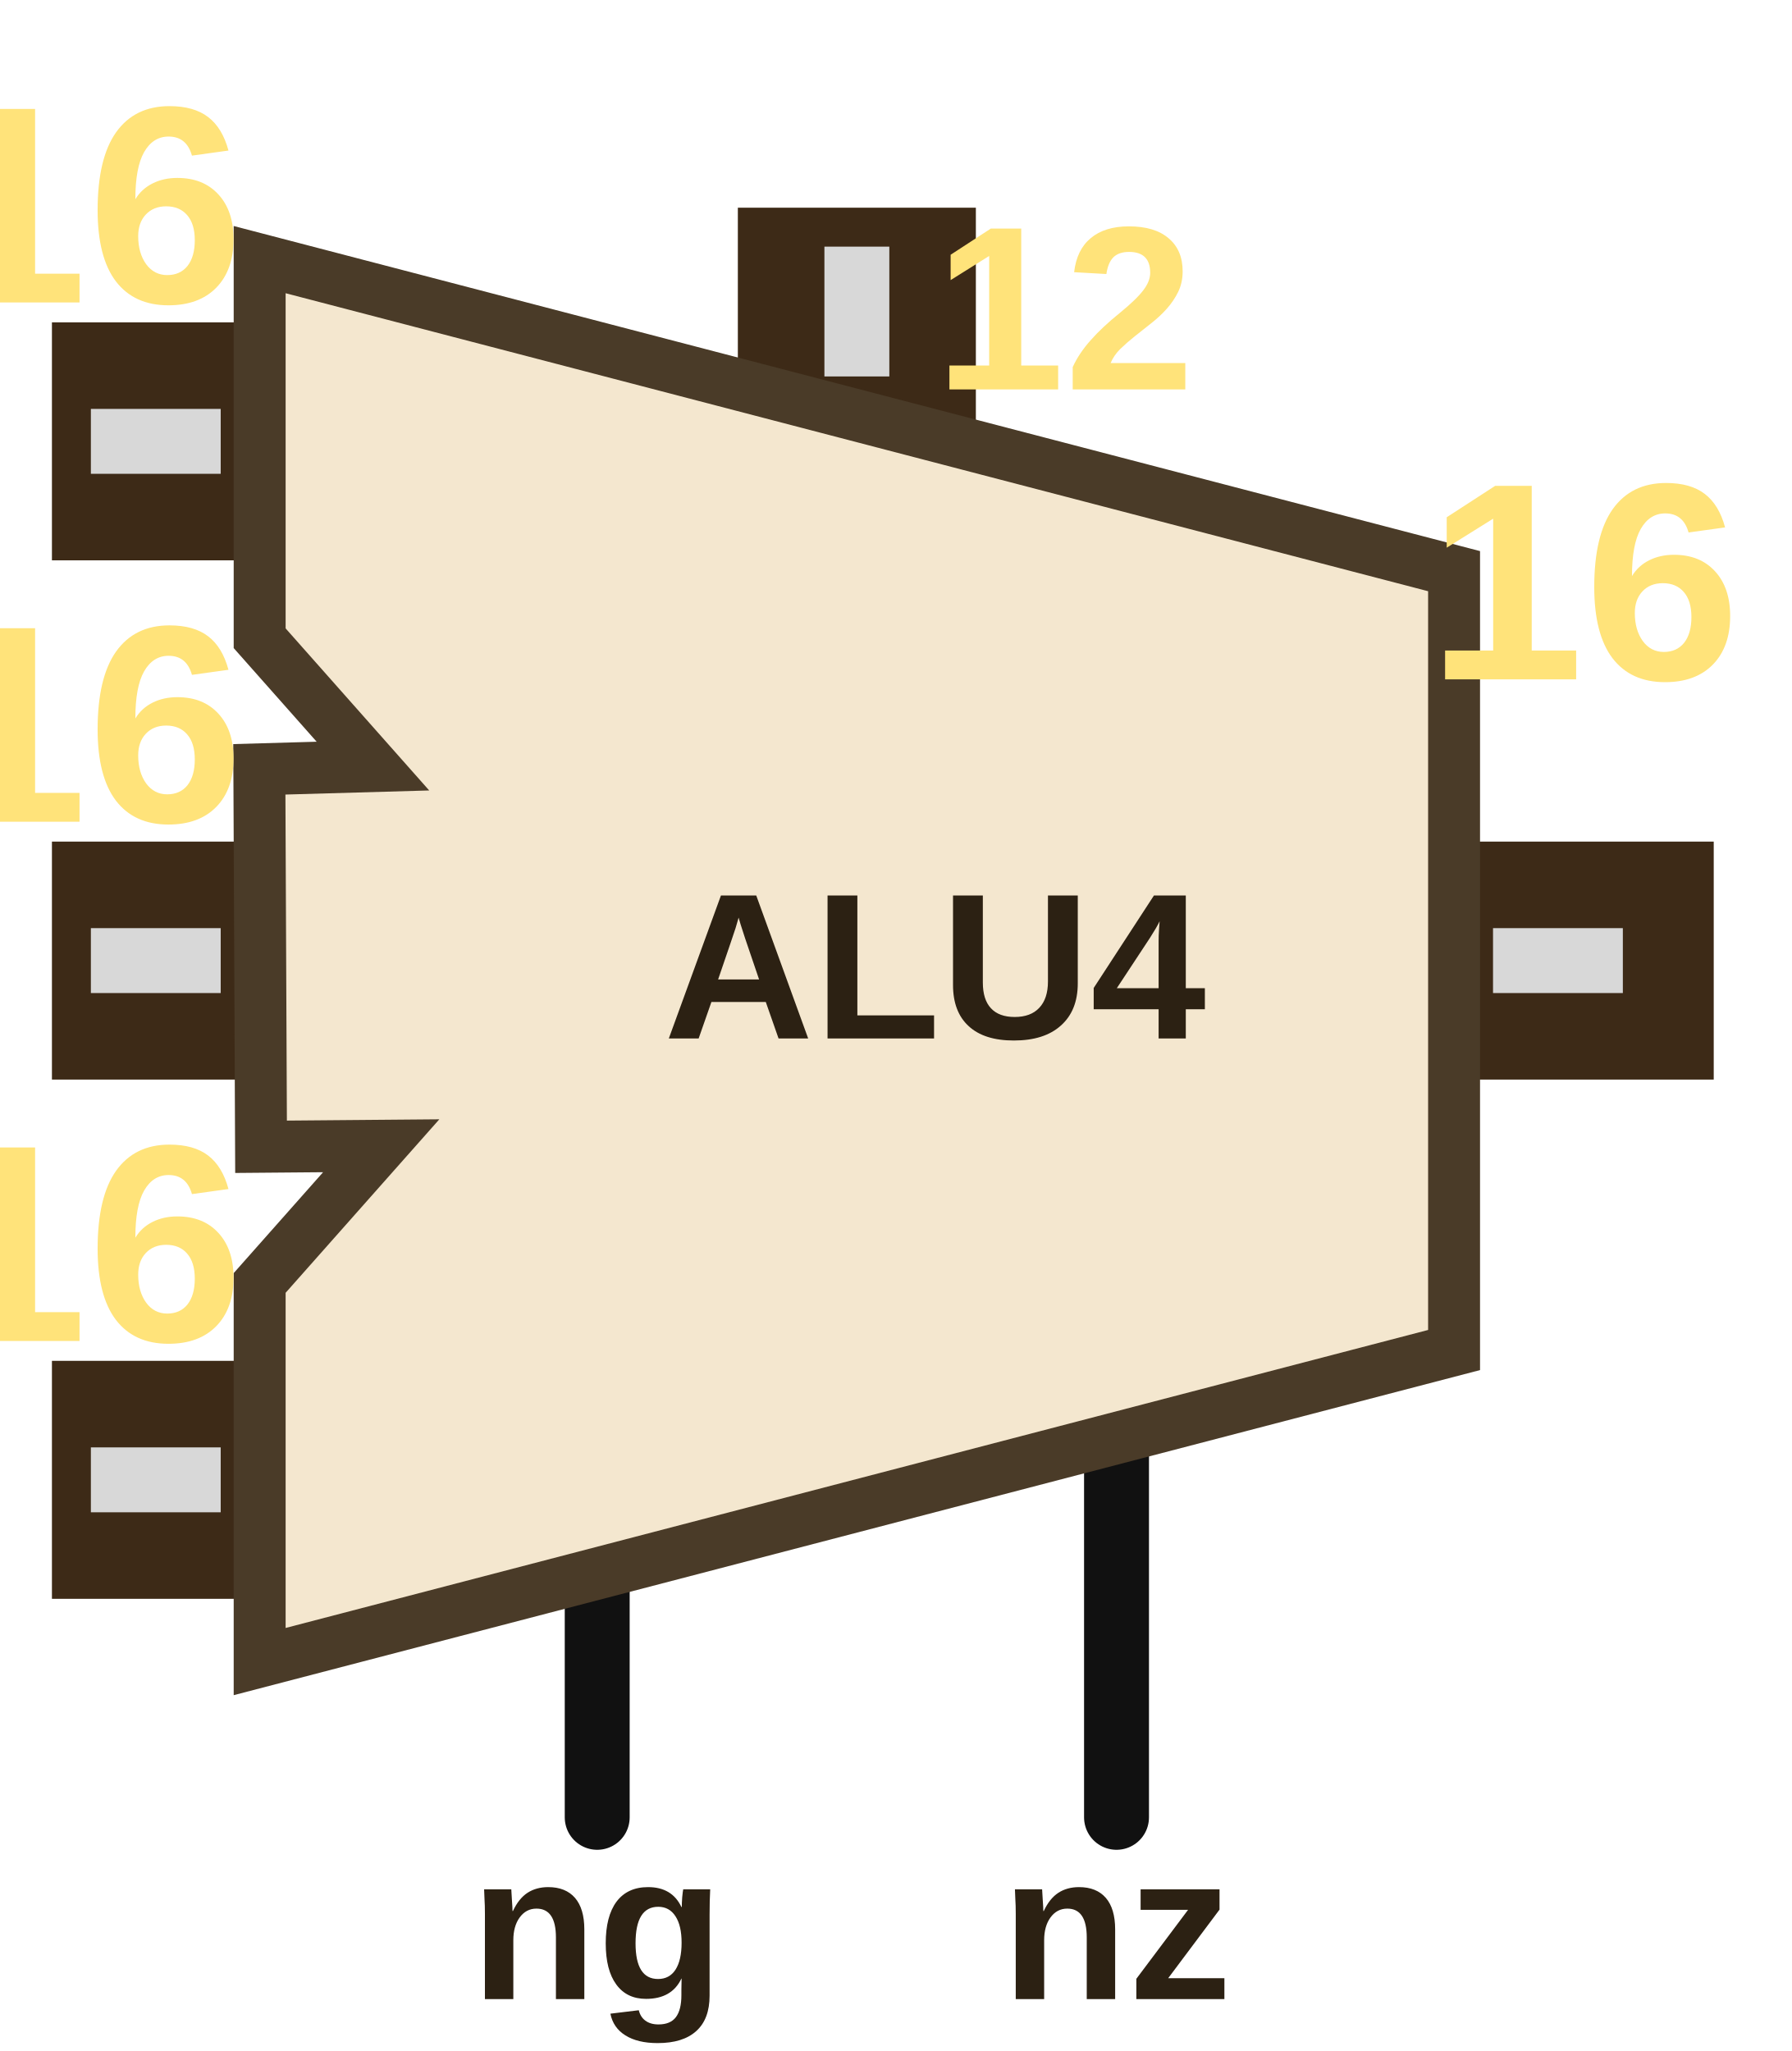
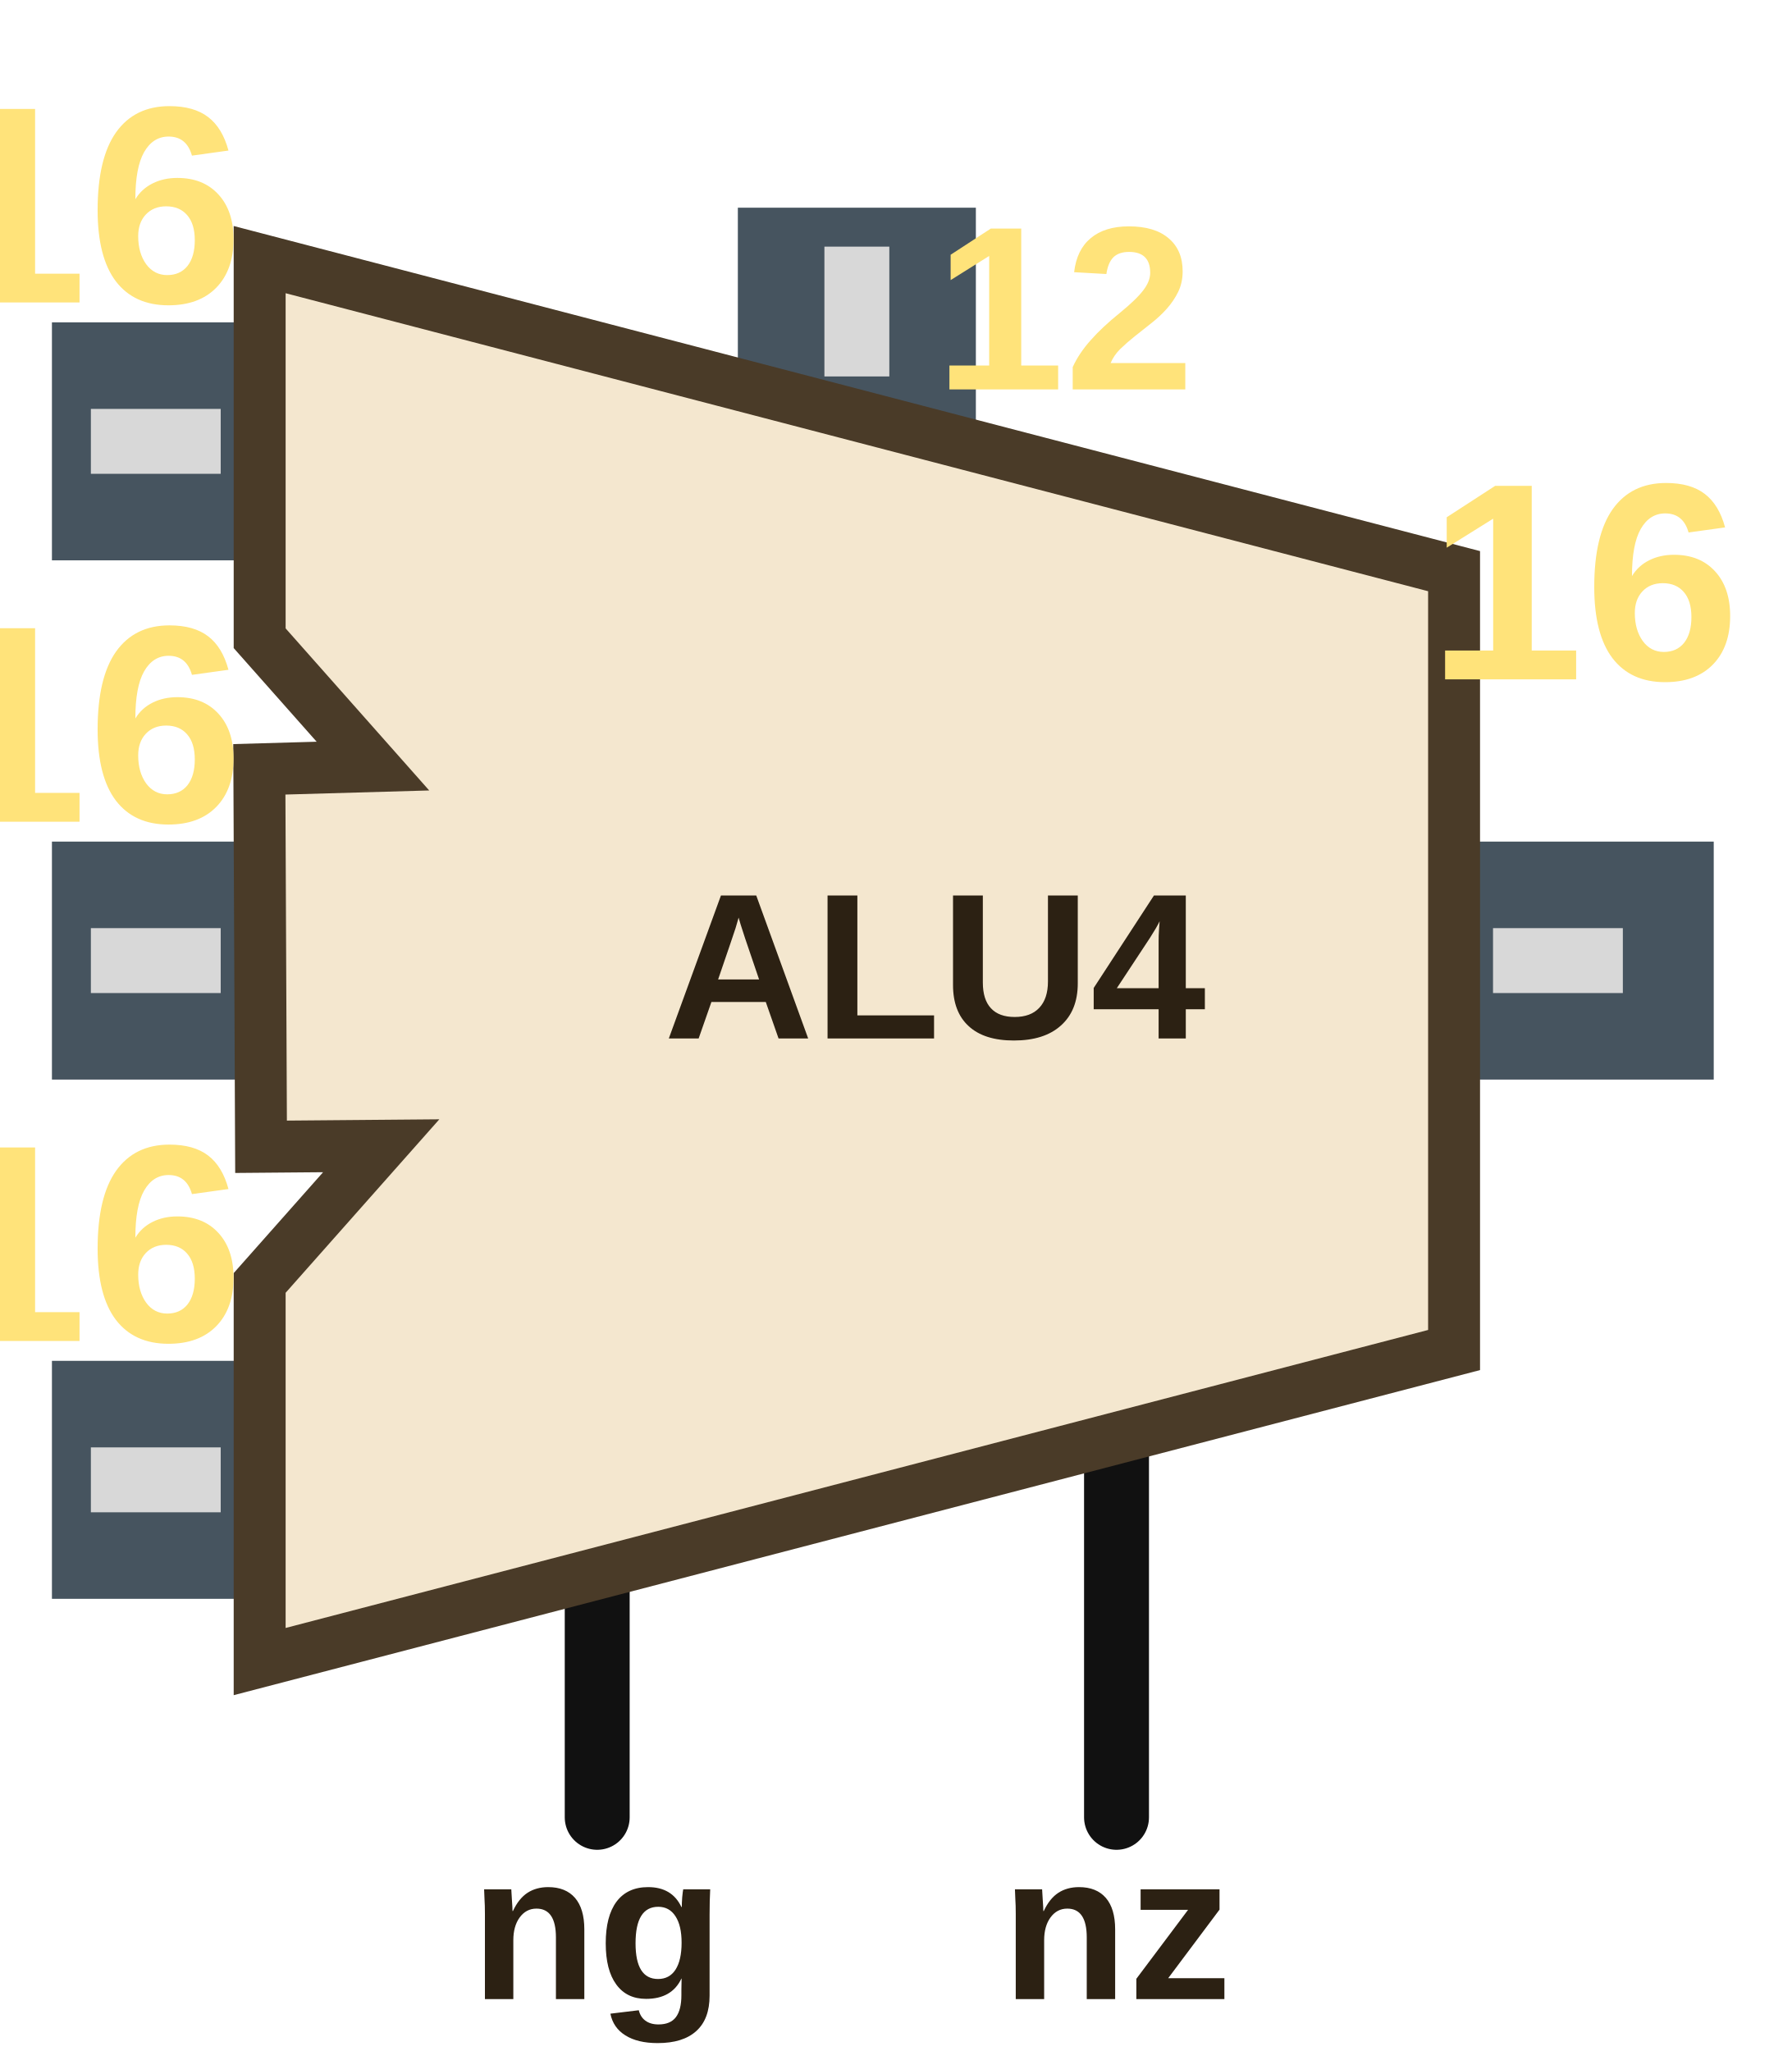
<svg xmlns="http://www.w3.org/2000/svg" viewBox="-66 -74 138 158" version="1.1">
  <style>
    .usercard-body { fill:#f4e7cf; stroke:#4a3b28; stroke-width:4; }
    .usercard-pin { stroke:#111; stroke-width:5; stroke-linecap:round; fill:none; }
    .arith-gate-pin-letter { font-family:Arial,sans-serif; font-size:20px; font-weight:800; fill:#2c2113; text-anchor:middle; }
-     .splitter-bar { fill:#3d2a17; stroke:none; }
+     .splitter-bar { fill:#46545f; stroke:none; }
    .splitter-stripe { stroke:#d8d8d8; stroke-width:3; stroke-dasharray:6 3; stroke-linecap:butt; fill:none; }
    .splitter-width-label { fill:#ffe37a; font-family:Arial,sans-serif; font-weight:800; font-size:13px; text-anchor:middle; }
    .alu-out-letter { fill:#2c2113; font-family:Arial,sans-serif; font-weight:800; font-size:16px; text-anchor:middle; }
  </style>
  <rect class="splitter-bar" x="-62" y="-49.167" width="16" height="18.333" />
  <line class="splitter-stripe" x1="-59" y1="-40" x2="-49" y2="-40" style="stroke-width:5;stroke-dasharray:10, 5" />
  <rect class="splitter-bar" x="-62" y="-9.167" width="16" height="18.333" />
  <line class="splitter-stripe" x1="-59" y1="0" x2="-49" y2="0" style="stroke-width:5;stroke-dasharray:10, 5" />
  <rect class="splitter-bar" x="-62" y="30.833" width="16" height="18.333" />
  <line class="splitter-stripe" x1="-59" y1="40" x2="-49" y2="40" style="stroke-width:5;stroke-dasharray:10, 5" />
  <rect class="splitter-bar" x="46" y="-9.167" width="20" height="18.333" />
  <line class="splitter-stripe" x1="49" y1="0" x2="63" y2="0" style="stroke-width:5;stroke-dasharray:10, 5" />
  <rect class="splitter-bar" x="-9.167" y="-58" width="18.333" height="20" />
  <line class="splitter-stripe" x1="0" y1="-55" x2="0" y2="-43" style="stroke-width:5;stroke-dasharray:10, 5" />
  <line class="usercard-pin" x1="-20" y1="44" x2="-20" y2="66" id="out-ng" />
  <line class="usercard-pin" x1="20" y1="36" x2="20" y2="66" id="out-nz" />
  <path class="usercard-body" d="m -46,-54 92,24 V 30 L -46,54 V 24.833 l 9.363,-10.569 -9.256,0.079 -0.131,-29.078 8.749,-0.249 L -46,-24.833 Z" />
  <text class="arith-gate-pin-letter" x="6" y="6" text-anchor="middle" style="font-size:16px">ALU4</text>
  <text class="splitter-width-label" x="-59.28" y="-50.699" text-anchor="middle" style="font-size:21.667px">16</text>
  <text class="splitter-width-label" x="-59.28" y="-10.699" text-anchor="middle" style="font-size:21.667px">16</text>
  <text class="splitter-width-label" x="-59.28" y="29.301" text-anchor="middle" style="font-size:21.667px">16</text>
  <text class="splitter-width-label" x="56" y="-21.667" text-anchor="middle" style="font-size:21.667px">16</text>
  <text class="splitter-width-label" x="16" y="-44" text-anchor="start" style="font-size:18px">12</text>
  <text class="alu-out-letter" x="-20" y="80" id="lbl-ng">ng</text>
  <text class="alu-out-letter" x="20" y="80" id="lbl-nz">nz</text>
</svg>
